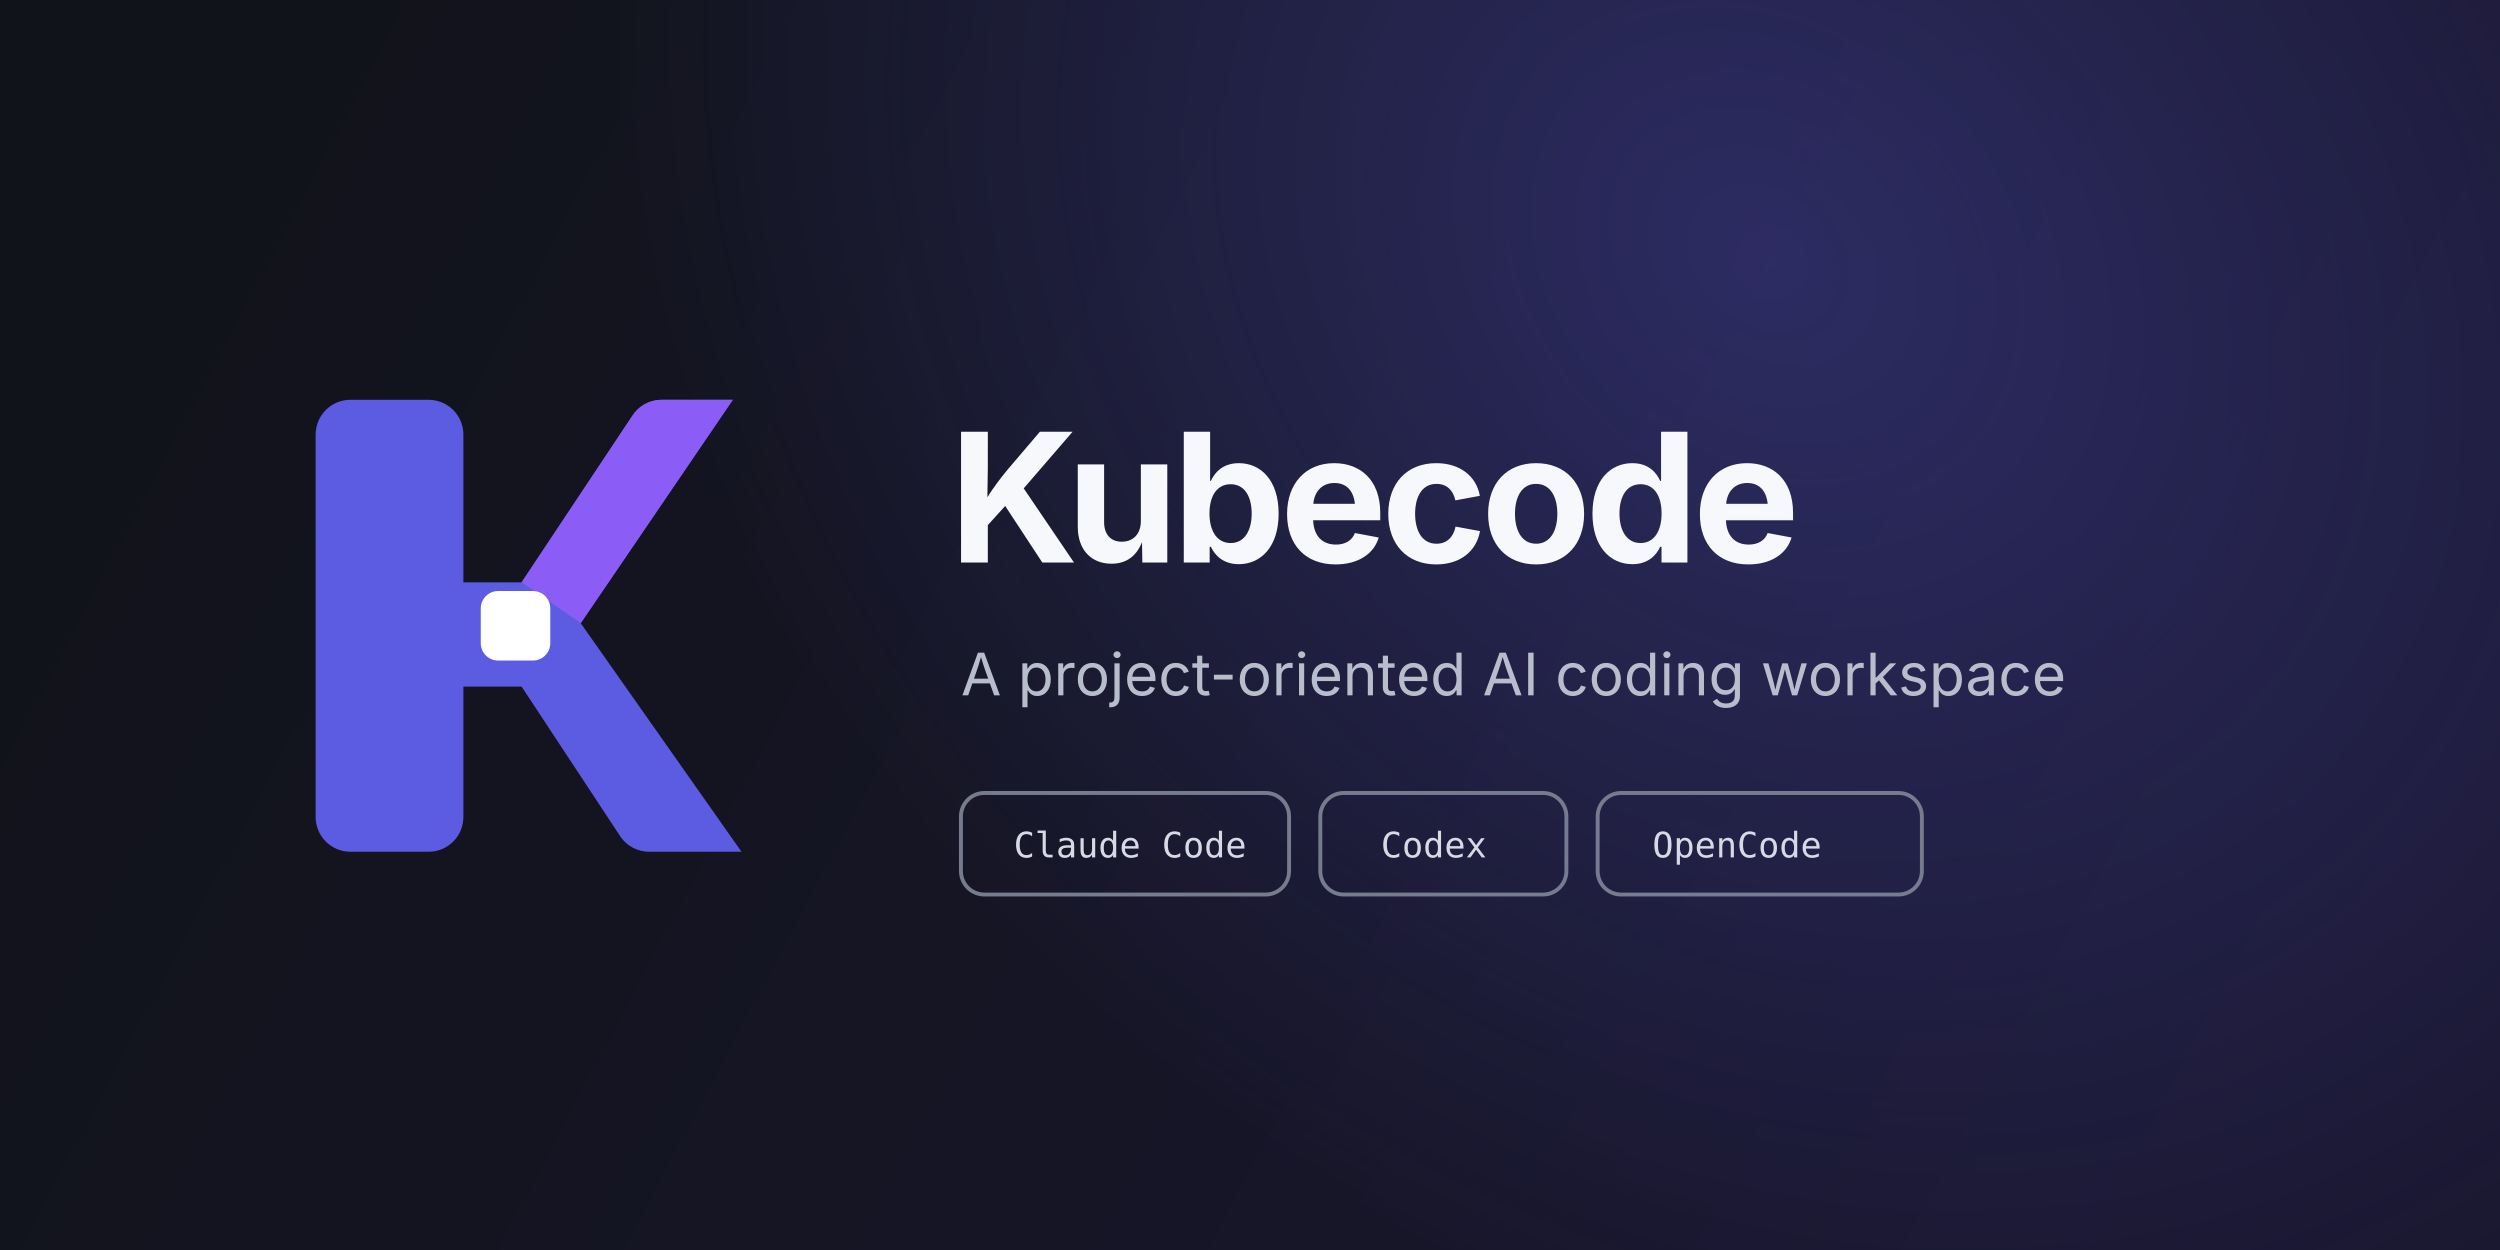
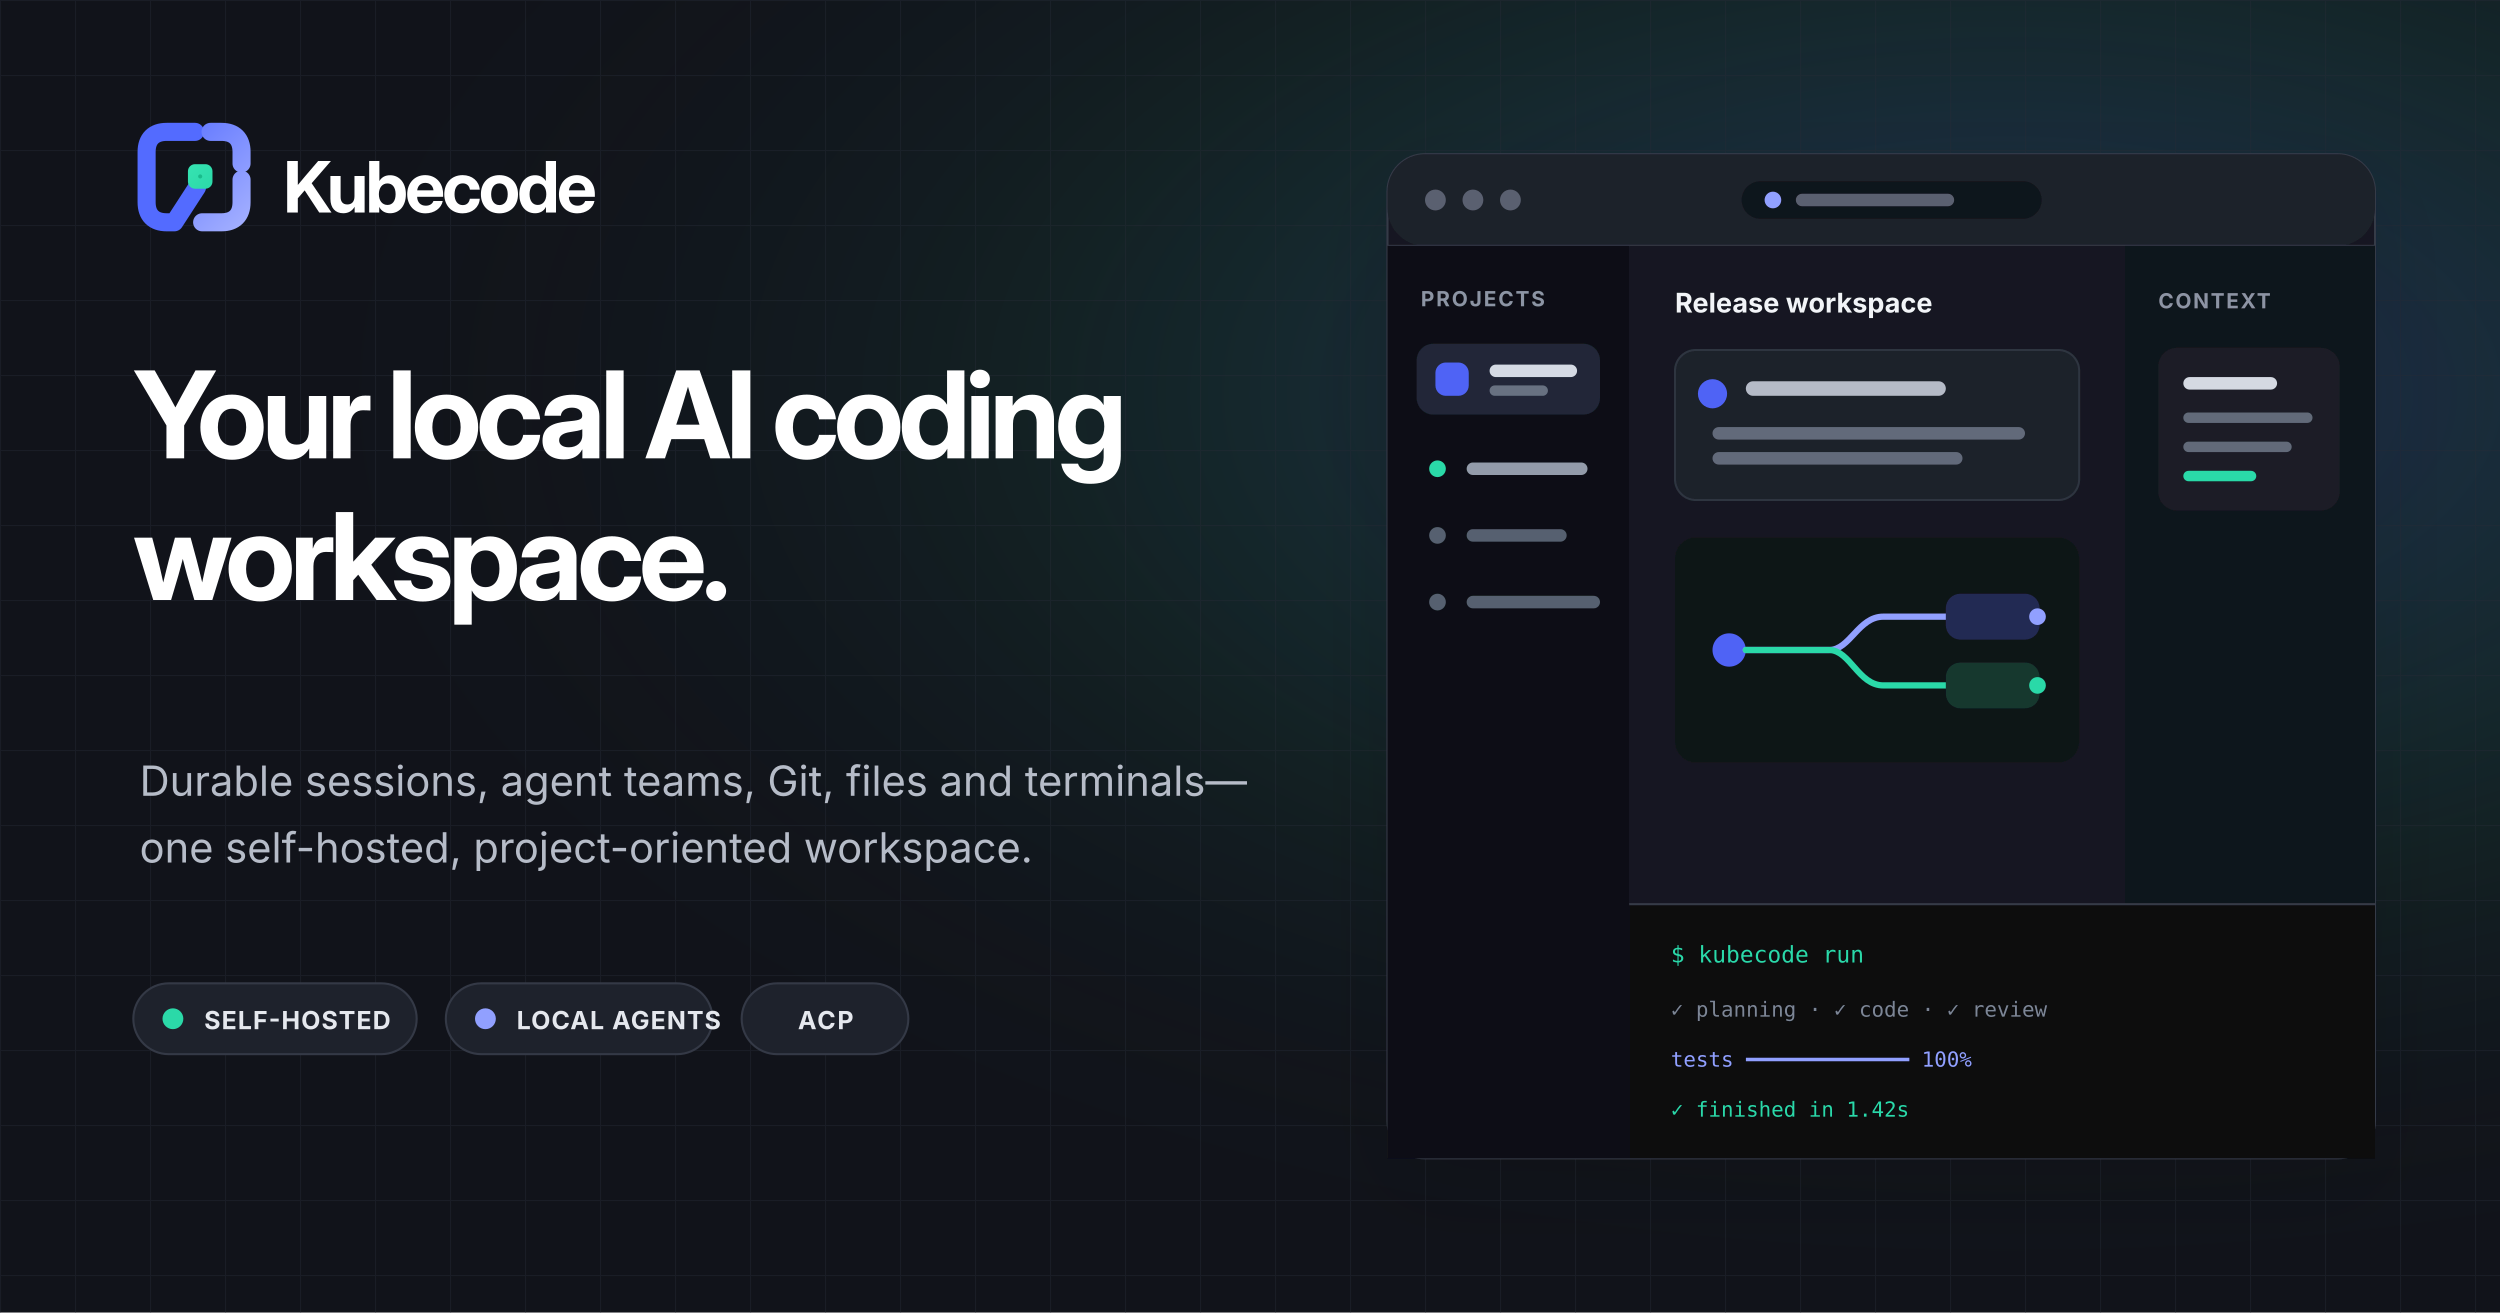
- <svg xmlns="http://www.w3.org/2000/svg" viewBox="0 0 1280 640" role="img" aria-labelledby="title description">
+ <svg xmlns="http://www.w3.org/2000/svg" width="1200" height="630" viewBox="0 0 1200 630">
  <defs>
-     <linearGradient id="background" x1="112" y1="42" x2="1164" y2="598" gradientUnits="userSpaceOnUse">
-       <stop stop-color="#11131A" />
-       <stop offset="1" stop-color="#1A1730" />
+     <linearGradient id="kc-blue-gradient" x1="24" y1="20" x2="180" y2="180" gradientUnits="userSpaceOnUse">
+       <stop offset="0" stop-color="#4F63F5" />
+       <stop offset="0.56" stop-color="#5268F8" />
+       <stop offset="1" stop-color="#91A0FF" />
    </linearGradient>
-     <radialGradient id="glow" cx="0" cy="0" r="1" gradientTransform="translate(904 132) rotate(132) scale(522 645)" gradientUnits="userSpaceOnUse">
-       <stop stop-color="#5B5CE2" stop-opacity=".32" />
-       <stop offset="1" stop-color="#5B5CE2" stop-opacity="0" />
+     <linearGradient id="kc-blue-gradient-dark" x1="24" y1="20" x2="180" y2="180" gradientUnits="userSpaceOnUse">
+       <stop offset="0" stop-color="#536BFF" />
+       <stop offset="1" stop-color="#A4B0FF" />
+     </linearGradient>
+     <linearGradient id="kc-mint-gradient" x1="90" y1="82" x2="128" y2="120" gradientUnits="userSpaceOnUse">
+       <stop offset="0" stop-color="#36E3B2" />
+       <stop offset="1" stop-color="#2BD9A8" />
+     </linearGradient>
+     <filter id="kc-soft-shadow" x="-30%" y="-30%" width="160%" height="180%">
+       <feDropShadow dx="0" dy="14" stdDeviation="22" flood-color="#11131A" flood-opacity=".12" />
+     </filter>
+   </defs>
+   <defs>
+     <radialGradient id="social-glow" cx="80%" cy="30%" r="70%">
+       <stop offset="0" stop-color="#4F63F5" stop-opacity=".28" />
+       <stop offset=".55" stop-color="#2BD9A8" stop-opacity=".07" />
+       <stop offset="1" stop-color="#11131A" stop-opacity="0" />
    </radialGradient>
+     <pattern id="social-grid" width="36" height="36" patternUnits="userSpaceOnUse">
+       <path d="M36 0H0V36" fill="none" stroke="#252A36" stroke-width="1" />
+     </pattern>
  </defs>
-   <rect width="1280" height="640" fill="url(#background)" />
-   <rect width="1280" height="640" fill="url(#glow)" />
-   <g transform="translate(126 178) scale(4.45)">
-     <path fill="#5B5CE2" d="M8 10a4 4 0 0 1 4-4h9a4 4 0 0 1 4 4v17h6.7l12.7-19.1A4 4 0 0 1 47.7 6H56L38.5 31.7 57 58H46.4a4 4 0 0 1-3.3-1.7L31.7 39H25v15a4 4 0 0 1-4 4h-9a4 4 0 0 1-4-4V10Z" />
-     <path fill="#8B5CF6" d="M31.7 27 44.4 7.9A4 4 0 0 1 47.7 6H56L38.5 31.7 31.7 27Z" />
-     <rect width="8" height="8" x="27" y="28" fill="#fff" rx="2" />
+   <rect width="1200" height="630" fill="#11131A" />
+   <rect width="1200" height="630" fill="url(#social-glow)" />
+   <rect width="1200" height="630" fill="url(#social-grid)" opacity=".42" />
+   <g transform="translate(62 54)">
+     <g transform="scale(.31)">
+       <g fill="none" stroke-linecap="round" stroke-linejoin="round">
+         <path d="M102 30H58C38 30 27 41 27 61V139C27 159 38 170 58 170H70L105 116" stroke="#536BFF" stroke-width="28" />
+         <path d="M126 30H143C163 30 174 41 174 61V79" stroke="url(#kc-blue-gradient-dark)" stroke-width="28" />
+         <path d="M174 104V139C174 159 163 170 143 170H113" stroke="url(#kc-blue-gradient-dark)" stroke-width="28" />
+       </g>
+       <rect x="91" y="80" width="38" height="38" rx="11" fill="url(#kc-mint-gradient)" />
+       <circle cx="110" cy="99" r="3.2" fill="#11AF80" opacity=".75" />
+     </g>
+     <text x="74" y="48" font-family="'Inter Display', Inter, Arial, sans-serif" font-size="34" font-weight="650" letter-spacing="-1.3" fill="#FFFFFF">Kubecode</text>
  </g>
-   <text x="486" y="288" fill="#F7F8FC" font-family="Inter, ui-sans-serif, system-ui, sans-serif" font-size="92" font-weight="700" letter-spacing="-3">Kubecode</text>
-   <text x="492" y="356" fill="#B8BDCC" font-family="Inter, ui-sans-serif, system-ui, sans-serif" font-size="30">A project-oriented AI coding workspace</text>
-   <g fill="none" stroke="#767B8D" stroke-width="2">
-     <rect width="168" height="52" x="492" y="406" rx="12" />
-     <rect width="126" height="52" x="676" y="406" rx="12" />
-     <rect width="166" height="52" x="818" y="406" rx="12" />
+   <text x="64" y="220" font-family="'Inter Display', Inter, Arial, sans-serif" font-size="58" font-weight="680" letter-spacing="-2.6" fill="#FFFFFF">
+     <tspan x="64" dy="0">Your local AI coding</tspan>
+     <tspan x="64" dy="68">workspace.</tspan>
+   </text>
+   <text x="67" y="382" font-family="Inter, Arial, sans-serif" font-size="20" fill="#B6BCC8">
+     Durable sessions, agent teams, Git, files and terminals—
+   </text>
+   <text x="67" y="414" font-family="Inter, Arial, sans-serif" font-size="20" fill="#B6BCC8">
+     one self-hosted, project-oriented workspace.
+   </text>
+   <g transform="translate(64 472)">
+     <rect width="136" height="34" rx="17" fill="#1E222C" stroke="#343946" />
+     <circle cx="19" cy="17" r="5" fill="#2BD9A8" />
+     <text x="34" y="22" font-family="Inter, Arial, sans-serif" font-size="12" font-weight="700" letter-spacing=".5" fill="#E5E8EE">SELF-HOSTED</text>
+     <g transform="translate(150)">
+       <rect width="128" height="34" rx="17" fill="#1E222C" stroke="#343946" />
+       <circle cx="19" cy="17" r="5" fill="#91A0FF" />
+       <text x="34" y="22" font-family="Inter, Arial, sans-serif" font-size="12" font-weight="700" letter-spacing=".5" fill="#E5E8EE">LOCAL AGENTS</text>
+     </g>
+     <g transform="translate(292)">
+       <rect width="80" height="34" rx="17" fill="#1E222C" stroke="#343946" />
+       <text x="27" y="22" font-family="Inter, Arial, sans-serif" font-size="12" font-weight="700" letter-spacing=".8" fill="#E5E8EE">ACP</text>
+     </g>
  </g>
-   <g fill="#D7DAE4" font-family="ui-monospace, SFMono-Regular, Menlo, monospace" font-size="18">
-     <text x="519" y="439">Claude Code</text>
-     <text x="707" y="439">Codex</text>
-     <text x="846" y="439">OpenCode</text>
+   <g transform="translate(666 74)" filter="url(#kc-soft-shadow)">
+     <rect width="474" height="482" rx="18" fill="#151820" stroke="#353A47" />
+     <rect width="474" height="44" rx="18" fill="#1D212A" />
+     <path d="M0 44H474" stroke="#353A47" />
+     <circle cx="23" cy="22" r="5" fill="#5A6170" />
+     <circle cx="41" cy="22" r="5" fill="#5A6170" />
+     <circle cx="59" cy="22" r="5" fill="#5A6170" />
+     <rect x="170" y="13" width="144" height="18" rx="9" fill="#10131A" />
+     <circle cx="185" cy="22" r="4" fill="#91A0FF" />
+     <rect x="196" y="19" width="76" height="6" rx="3" fill="#5A6170" />
+     <rect x="0" y="44" width="116" height="438" fill="#0D1016" />
+     <text x="16" y="73" font-family="Inter, Arial, sans-serif" font-size="10" font-weight="700" letter-spacing=".9" fill="#8C94A4">PROJECTS</text>
+     <g transform="translate(14 91)">
+       <rect width="88" height="34" rx="8" fill="#202638" />
+       <rect x="9" y="9" width="16" height="16" rx="5" fill="#4F63F5" />
+       <rect x="35" y="10" width="42" height="6" rx="3" fill="#D5DAE4" />
+       <rect x="35" y="20" width="28" height="5" rx="2.5" fill="#687181" />
+     </g>
+     <g transform="translate(16 143)">
+       <circle cx="8" cy="8" r="4" fill="#2BD9A8" />
+       <rect x="22" y="5" width="58" height="6" rx="3" fill="#939BAA" />
+     </g>
+     <g transform="translate(16 175)">
+       <circle cx="8" cy="8" r="4" fill="#566070" />
+       <rect x="22" y="5" width="48" height="6" rx="3" fill="#566070" />
+     </g>
+     <g transform="translate(16 207)">
+       <circle cx="8" cy="8" r="4" fill="#566070" />
+       <rect x="22" y="5" width="64" height="6" rx="3" fill="#566070" />
+     </g>
+     <rect x="116" y="44" width="238" height="316" fill="#151820" />
+     <text x="138" y="76" font-family="Inter, Arial, sans-serif" font-size="13" font-weight="650" fill="#F2F4F8">Release workspace</text>
+     <rect x="138" y="94" width="194" height="72" rx="10" fill="#1D212A" stroke="#2E3440" />
+     <circle cx="156" cy="115" r="7" fill="#4F63F5" />
+     <rect x="172" y="109" width="96" height="7" rx="3.5" fill="#B5BBC7" />
+     <rect x="156" y="131" width="150" height="6" rx="3" fill="#626B7A" />
+     <rect x="156" y="143" width="120" height="6" rx="3" fill="#626B7A" />
+     <rect x="138" y="184" width="194" height="108" rx="10" fill="#101319" />
+     <circle cx="164" cy="238" r="8" fill="#4F63F5" />
+     <path d="M172 238H212C222 238 226 222 238 222H268" fill="none" stroke="#91A0FF" stroke-width="3" stroke-linecap="round" />
+     <path d="M172 238H212C222 238 226 255 238 255H268" fill="none" stroke="#2BD9A8" stroke-width="3" stroke-linecap="round" />
+     <rect x="268" y="211" width="45" height="22" rx="7" fill="#232B53" />
+     <rect x="268" y="244" width="45" height="22" rx="7" fill="#13382E" />
+     <circle cx="312" cy="222" r="4" fill="#91A0FF" />
+     <circle cx="312" cy="255" r="4" fill="#2BD9A8" />
+     <rect x="354" y="44" width="120" height="316" fill="#11141A" />
+     <text x="370" y="74" font-family="Inter, Arial, sans-serif" font-size="10" font-weight="700" letter-spacing=".8" fill="#8C94A4">CONTEXT</text>
+     <rect x="370" y="93" width="87" height="78" rx="9" fill="#1B1F28" />
+     <rect x="382" y="107" width="45" height="6" rx="3" fill="#D5D9E2" />
+     <rect x="382" y="124" width="62" height="5" rx="2.5" fill="#626A79" />
+     <rect x="382" y="138" width="52" height="5" rx="2.5" fill="#626A79" />
+     <rect x="382" y="152" width="35" height="5" rx="2.5" fill="#2BD9A8" />
+     <rect x="116" y="360" width="358" height="122" fill="#090B10" />
+     <path d="M116 360H474" stroke="#353A47" />
+     <text x="136" y="388" font-family="'JetBrains Mono', 'DejaVu Sans Mono', monospace" font-size="11" fill="#2BD9A8">$ kubecode run</text>
+     <text x="136" y="414" font-family="'JetBrains Mono', 'DejaVu Sans Mono', monospace" font-size="10" fill="#7D8695">✓ planning · ✓ code · ✓ review</text>
+     <text x="136" y="438" font-family="'JetBrains Mono', 'DejaVu Sans Mono', monospace" font-size="10" fill="#91A0FF">tests ━━━━━━━━━━━━━ 100%</text>
+     <text x="136" y="462" font-family="'JetBrains Mono', 'DejaVu Sans Mono', monospace" font-size="10" fill="#2BD9A8">✓ finished in 1.42s</text>
  </g>
</svg>
